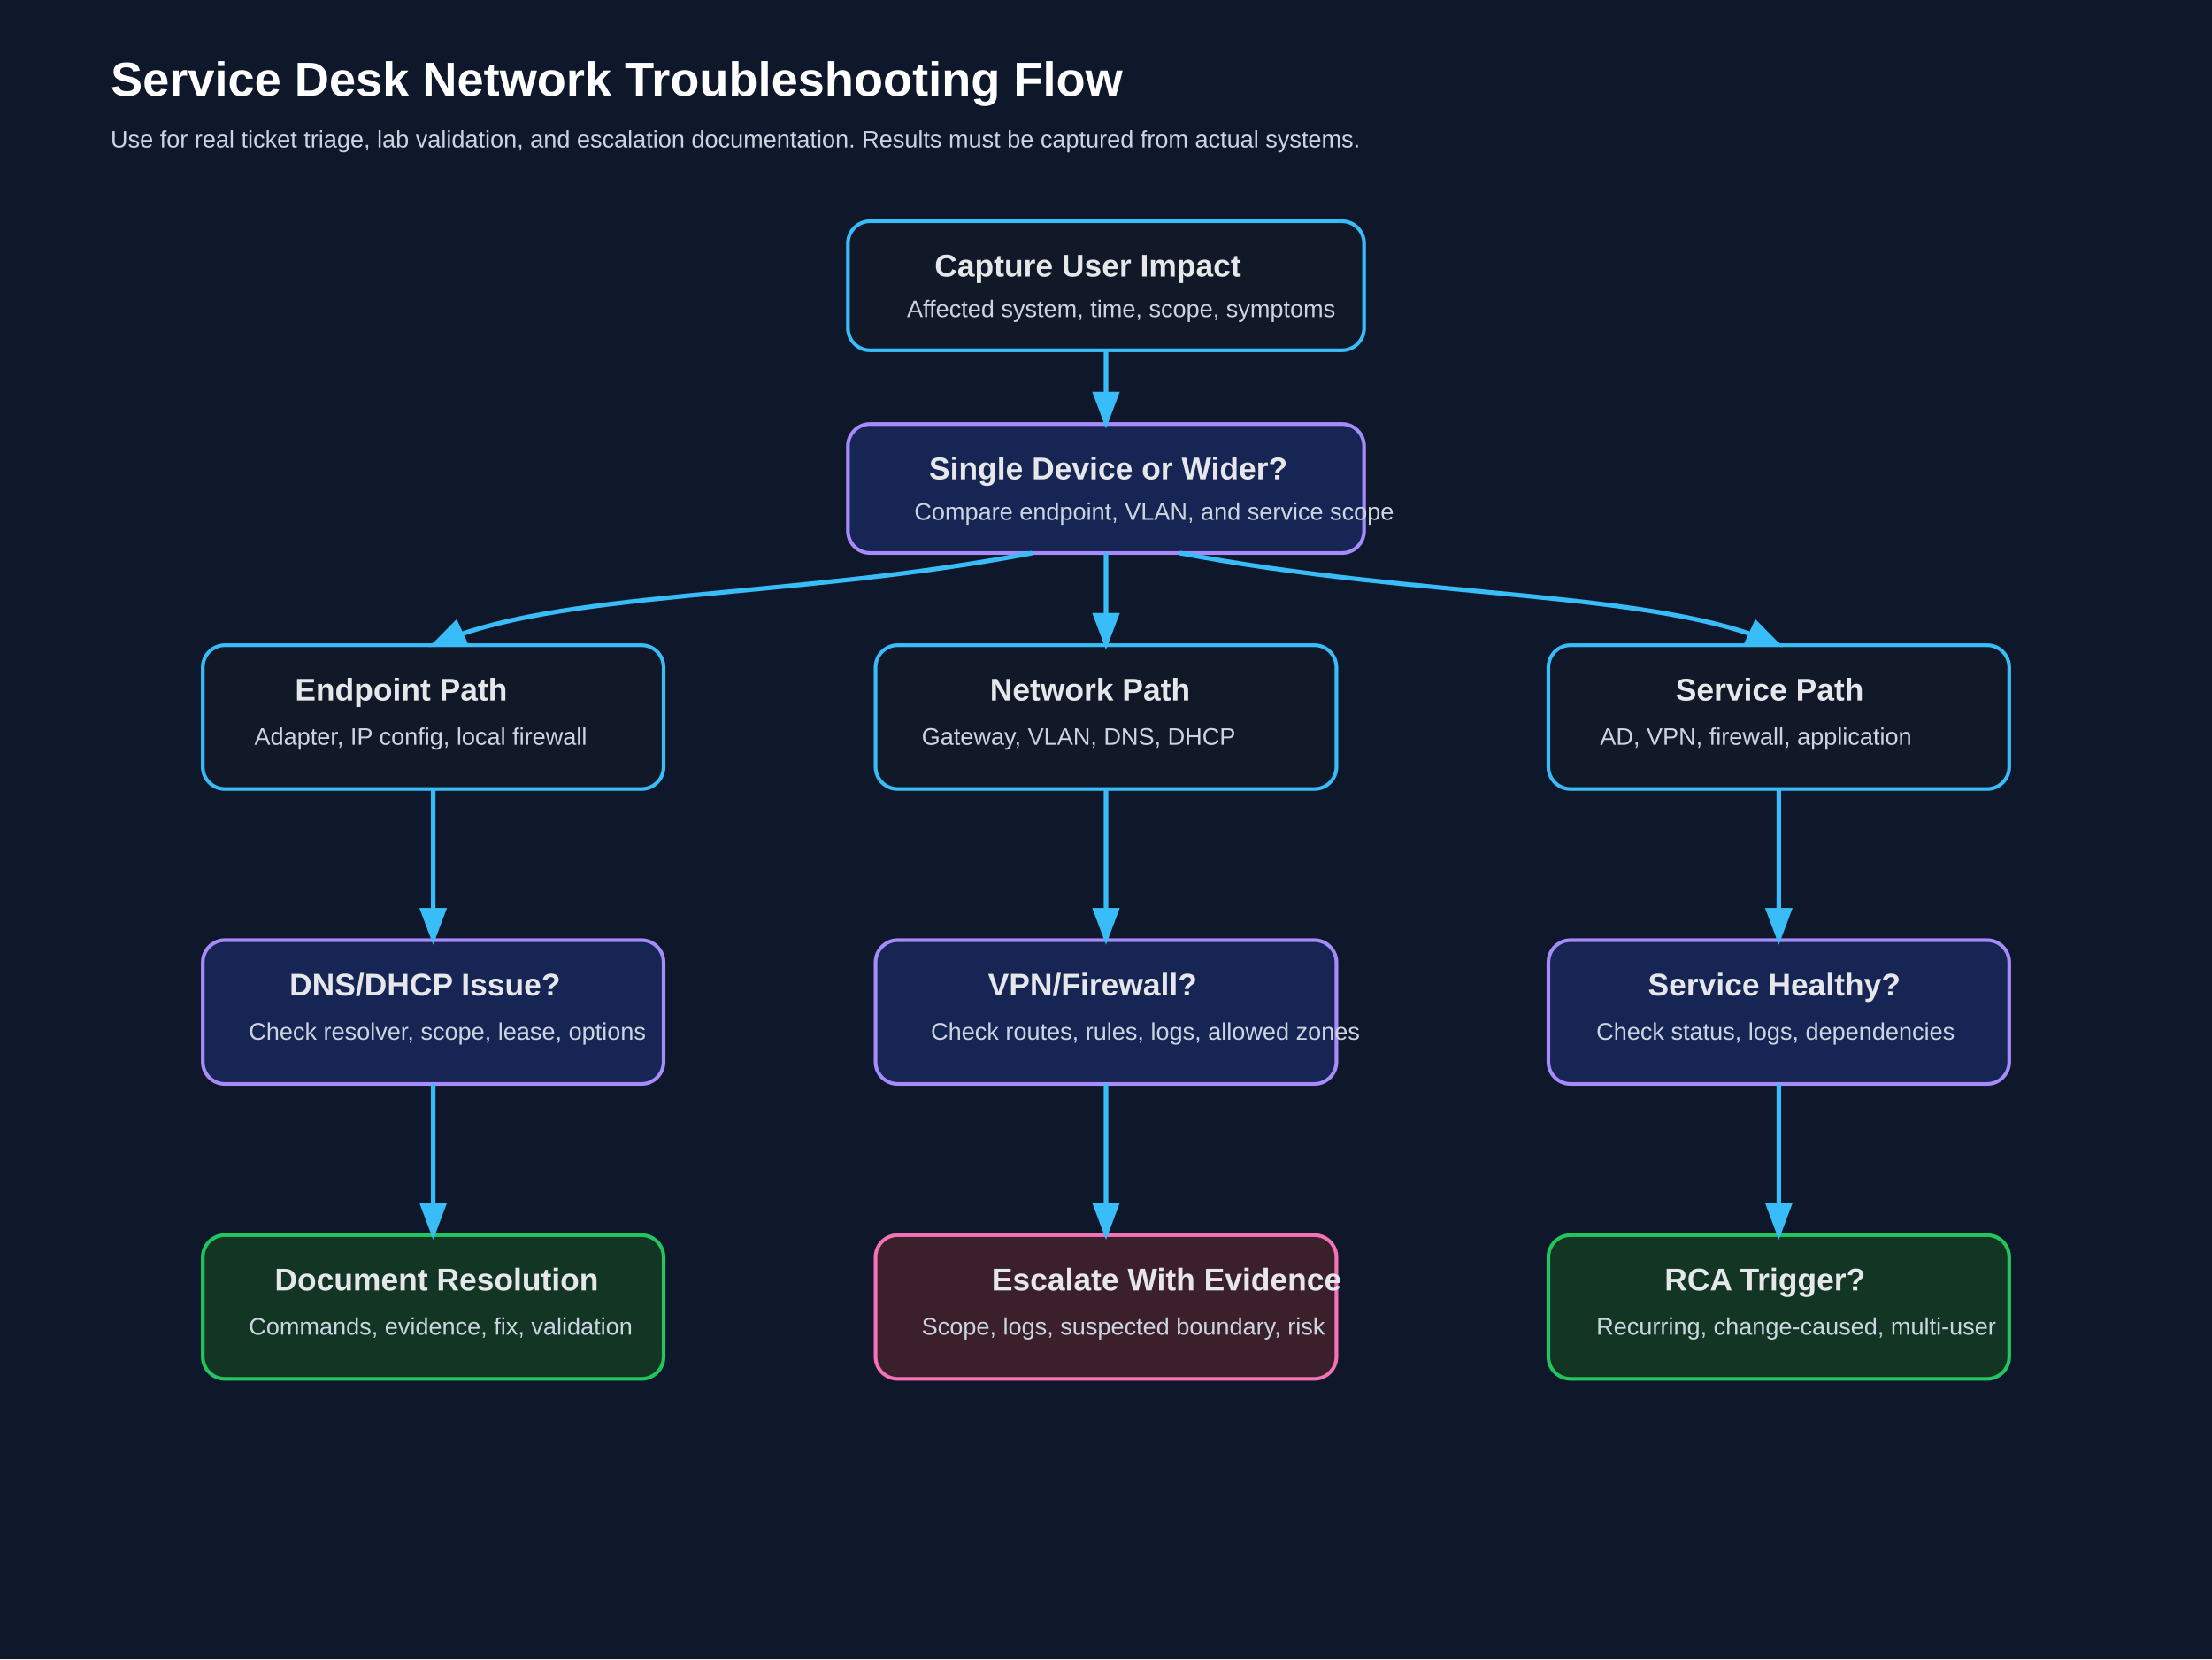
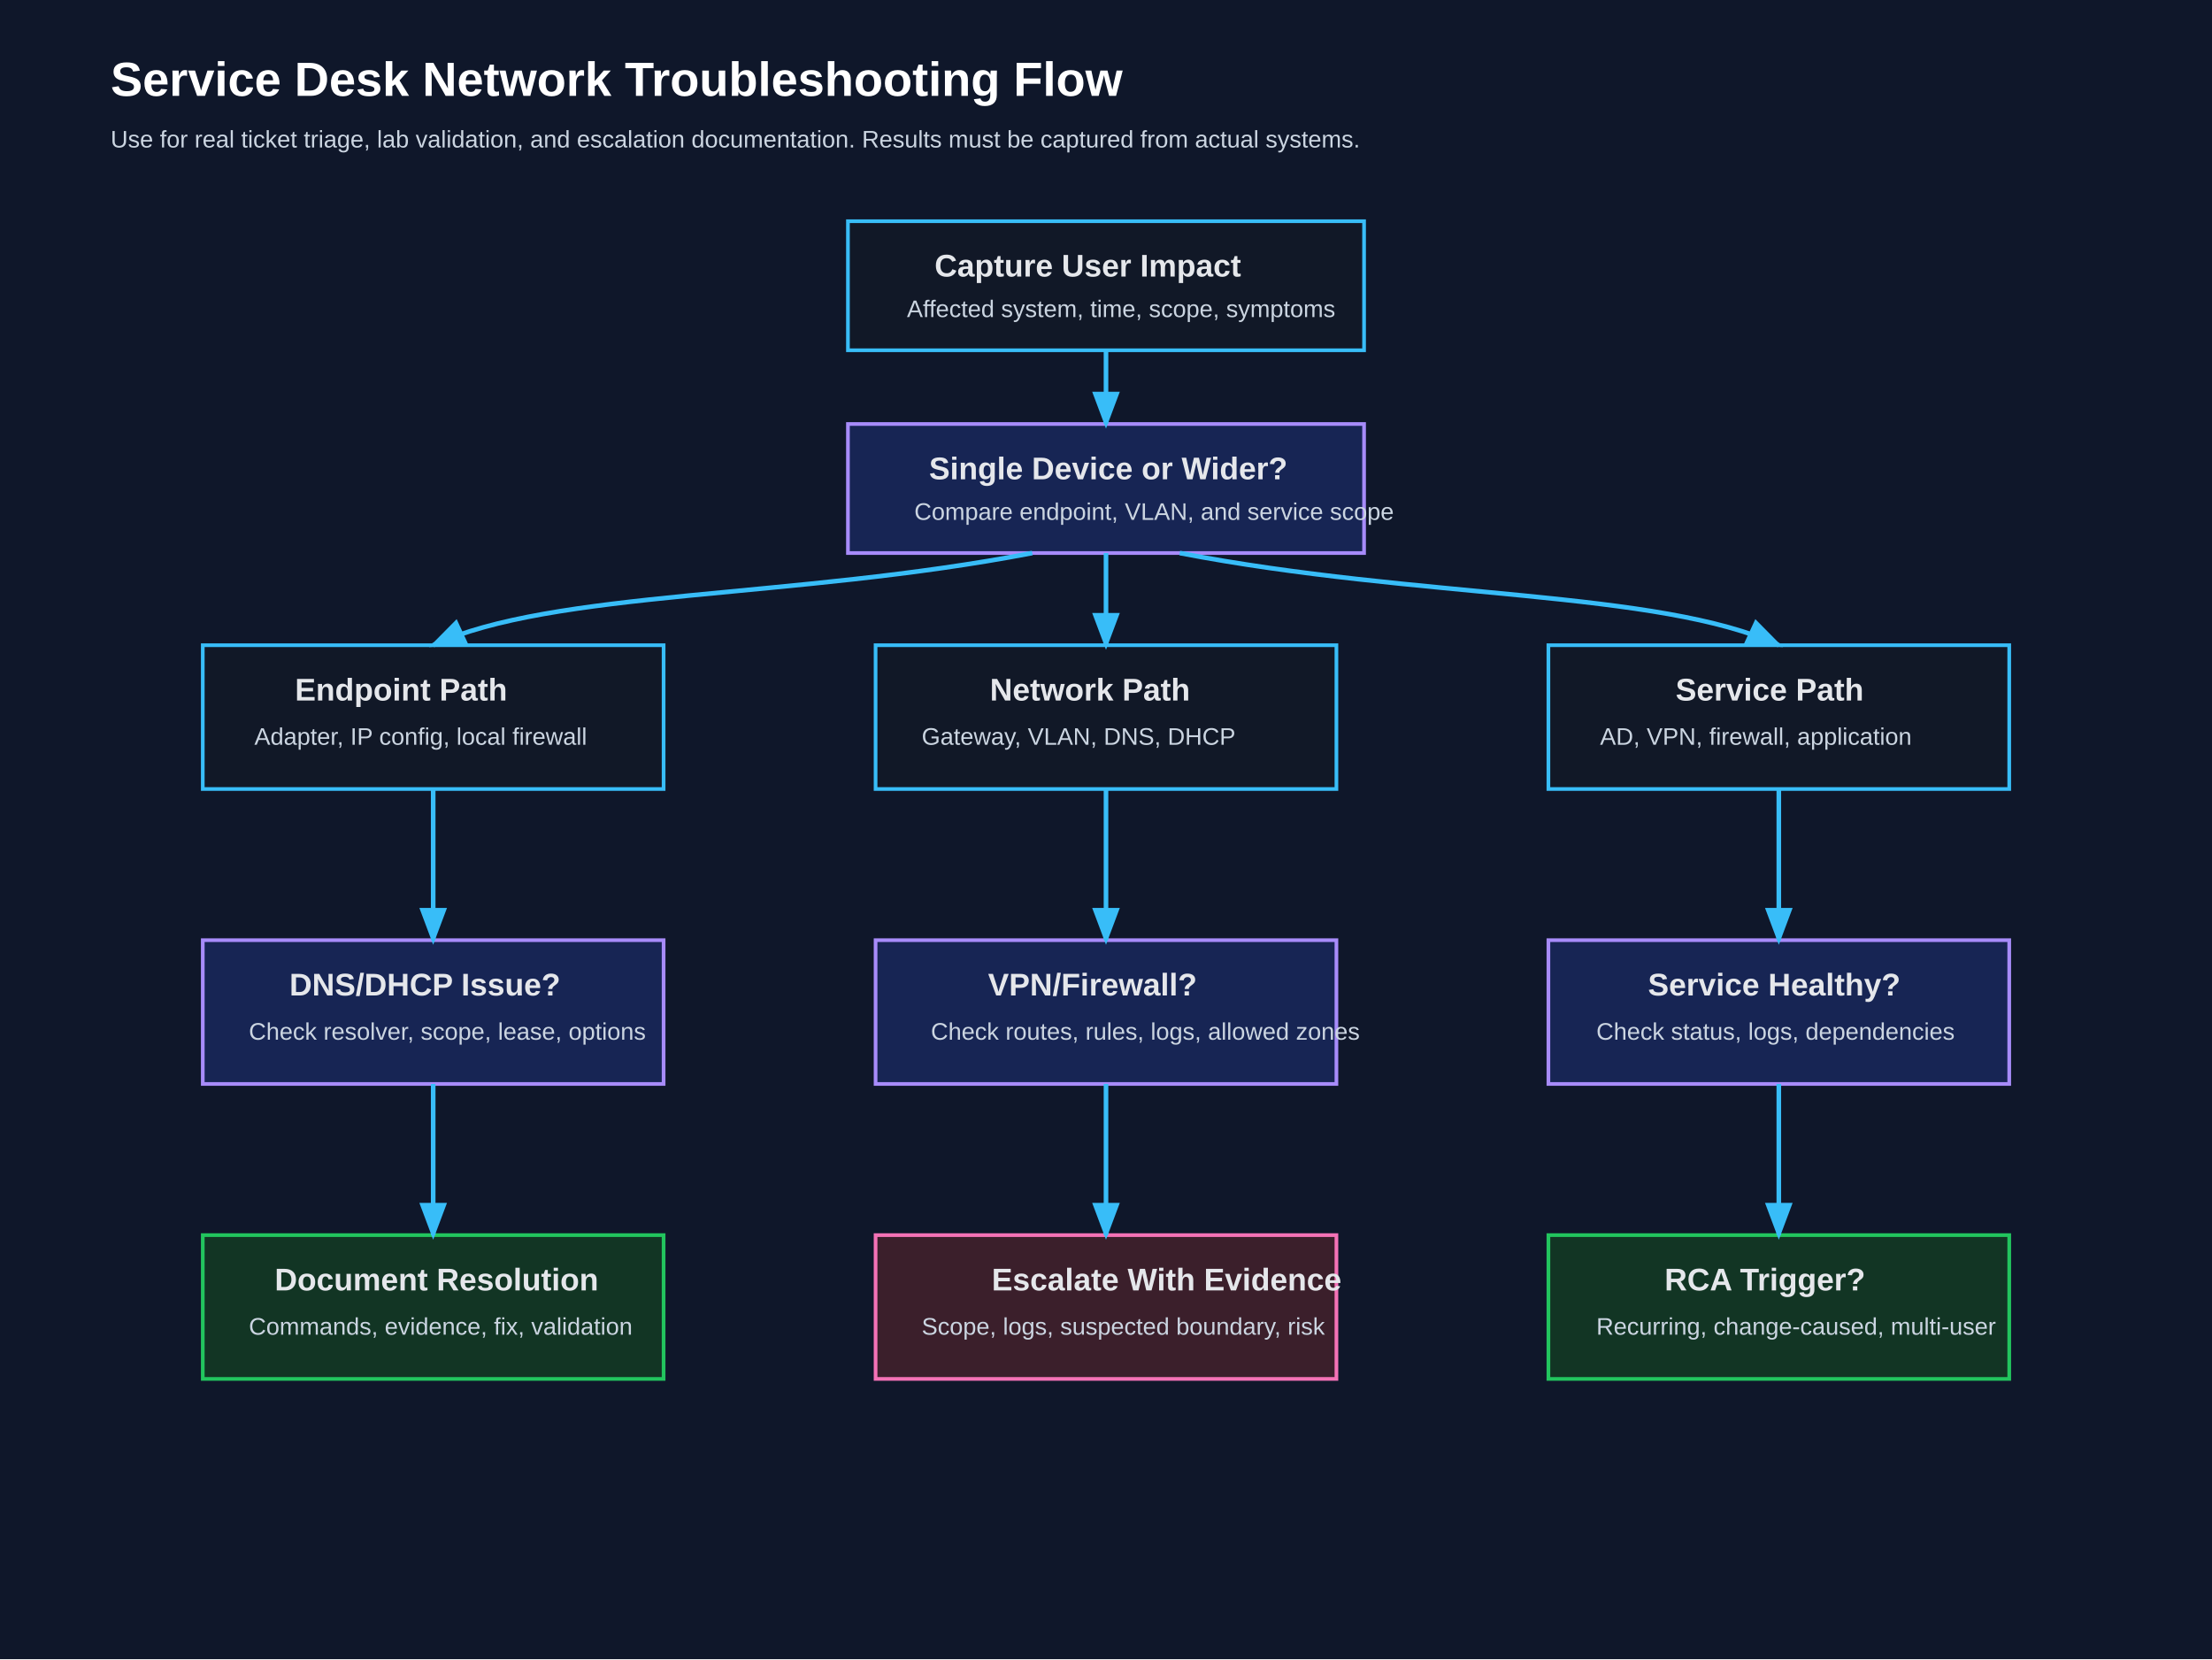
- <svg xmlns="http://www.w3.org/2000/svg" width="1200" height="900" viewBox="0 0 1200 900" role="img" aria-labelledby="title desc">
+ <svg xmlns="http://www.w3.org/2000/svg" width="1200" height="900" aria-labelledby="title desc" viewBox="0 0 1200 900">
  <defs>
-     <style>
-       .bg { fill: #0f172a; }
-       .node { fill: #111827; stroke: #38bdf8; stroke-width: 2; rx: 12; }
-       .decision { fill: #172554; stroke: #a78bfa; stroke-width: 2; rx: 12; }
-       .escalate { fill: #3b1f2b; stroke: #f472b6; stroke-width: 2; rx: 12; }
-       .done { fill: #123524; stroke: #22c55e; stroke-width: 2; rx: 12; }
-       .text { fill: #e5e7eb; font-family: Arial, sans-serif; font-size: 17px; font-weight: 700; }
-       .small { fill: #cbd5e1; font-family: Arial, sans-serif; font-size: 13px; }
-       .title { fill: #ffffff; font-family: Arial, sans-serif; font-size: 26px; font-weight: 700; }
-       .line { stroke: #38bdf8; stroke-width: 2.5; fill: none; marker-end: url(#arrow); }
-     </style>
-     <marker id="arrow" markerWidth="10" markerHeight="10" refX="7" refY="3" orient="auto">
-       <path d="M0,0 L0,6 L8,3 z" fill="#38bdf8" />
+     <marker id="arrow" markerHeight="10" markerWidth="10" orient="auto" refX="7" refY="3">
+       <path fill="#38bdf8" d="M0 0v6l8-3z" />
    </marker>
+     <style>.decision,.done,.node{stroke-width:2;rx:12}.node{fill:#111827;stroke:#38bdf8}.decision{fill:#172554;stroke:#a78bfa}.done{fill:#123524;stroke:#22c55e}.small,.text{font-family:Arial,sans-serif}.text{fill:#e5e7eb;font-size:17px;font-weight:700}.small{fill:#cbd5e1;font-size:13px}.line{stroke:#38bdf8;stroke-width:2.5;fill:none;marker-end:url(#arrow)}</style>
  </defs>
-   <rect class="bg" width="1200" height="900" />
-   <text x="60" y="52" class="title">Service Desk Network Troubleshooting Flow</text>
+   <path d="M0 0h1200v900H0z" style="fill:#0f172a" />
+   <text x="60" y="52" style="fill:#fff;font-family:Arial,sans-serif;font-size:26px;font-weight:700">Service Desk Network Troubleshooting Flow</text>
  <text x="60" y="80" class="small">Use for real ticket triage, lab validation, and escalation documentation. Results must be captured from actual systems.</text>
-   <rect x="460" y="120" width="280" height="70" class="node" />
+   <path d="M460 120h280v70H460z" class="node" />
  <text x="507" y="150" class="text">Capture User Impact</text>
  <text x="492" y="172" class="small">Affected system, time, scope, symptoms</text>
-   <rect x="460" y="230" width="280" height="70" class="decision" />
+   <path d="M460 230h280v70H460z" class="decision" />
  <text x="504" y="260" class="text">Single Device or Wider?</text>
  <text x="496" y="282" class="small">Compare endpoint, VLAN, and service scope</text>
-   <rect x="110" y="350" width="250" height="78" class="node" />
+   <path d="M110 350h250v78H110z" class="node" />
  <text x="160" y="380" class="text">Endpoint Path</text>
  <text x="138" y="404" class="small">Adapter, IP config, local firewall</text>
-   <rect x="475" y="350" width="250" height="78" class="node" />
+   <path d="M475 350h250v78H475z" class="node" />
  <text x="537" y="380" class="text">Network Path</text>
  <text x="500" y="404" class="small">Gateway, VLAN, DNS, DHCP</text>
-   <rect x="840" y="350" width="250" height="78" class="node" />
+   <path d="M840 350h250v78H840z" class="node" />
  <text x="909" y="380" class="text">Service Path</text>
  <text x="868" y="404" class="small">AD, VPN, firewall, application</text>
-   <rect x="110" y="510" width="250" height="78" class="decision" />
+   <path d="M110 510h250v78H110z" class="decision" />
  <text x="157" y="540" class="text">DNS/DHCP Issue?</text>
  <text x="135" y="564" class="small">Check resolver, scope, lease, options</text>
-   <rect x="475" y="510" width="250" height="78" class="decision" />
+   <path d="M475 510h250v78H475z" class="decision" />
  <text x="536" y="540" class="text">VPN/Firewall?</text>
  <text x="505" y="564" class="small">Check routes, rules, logs, allowed zones</text>
-   <rect x="840" y="510" width="250" height="78" class="decision" />
+   <path d="M840 510h250v78H840z" class="decision" />
  <text x="894" y="540" class="text">Service Healthy?</text>
  <text x="866" y="564" class="small">Check status, logs, dependencies</text>
-   <rect x="110" y="670" width="250" height="78" class="done" />
+   <path d="M110 670h250v78H110z" class="done" />
  <text x="149" y="700" class="text">Document Resolution</text>
  <text x="135" y="724" class="small">Commands, evidence, fix, validation</text>
-   <rect x="475" y="670" width="250" height="78" class="escalate" />
+   <path d="M475 670h250v78H475z" style="fill:#3b1f2b;stroke:#f472b6;stroke-width:2;rx:12" />
  <text x="538" y="700" class="text">Escalate With Evidence</text>
  <text x="500" y="724" class="small">Scope, logs, suspected boundary, risk</text>
-   <rect x="840" y="670" width="250" height="78" class="done" />
+   <path d="M840 670h250v78H840z" class="done" />
  <text x="903" y="700" class="text">RCA Trigger?</text>
  <text x="866" y="724" class="small">Recurring, change-caused, multi-user</text>
-   <path d="M600 190 V230" class="line" />
-   <path d="M560 300 C430 325 300 320 235 350" class="line" />
-   <path d="M600 300 V350" class="line" />
-   <path d="M640 300 C770 325 900 320 965 350" class="line" />
-   <path d="M235 428 V510" class="line" />
-   <path d="M600 428 V510" class="line" />
-   <path d="M965 428 V510" class="line" />
-   <path d="M235 588 V670" class="line" />
-   <path d="M600 588 V670" class="line" />
-   <path d="M965 588 V670" class="line" />
+   <path d="M600 190v40" class="line" />
+   <path d="M560 300c-130 25-260 20-325 50" class="line" />
+   <path d="M600 300v50" class="line" />
+   <path d="M640 300c130 25 260 20 325 50" class="line" />
+   <path d="M235 428v82" class="line" />
+   <path d="M600 428v82" class="line" />
+   <path d="M965 428v82" class="line" />
+   <path d="M235 588v82" class="line" />
+   <path d="M600 588v82" class="line" />
+   <path d="M965 588v82" class="line" />
</svg>
